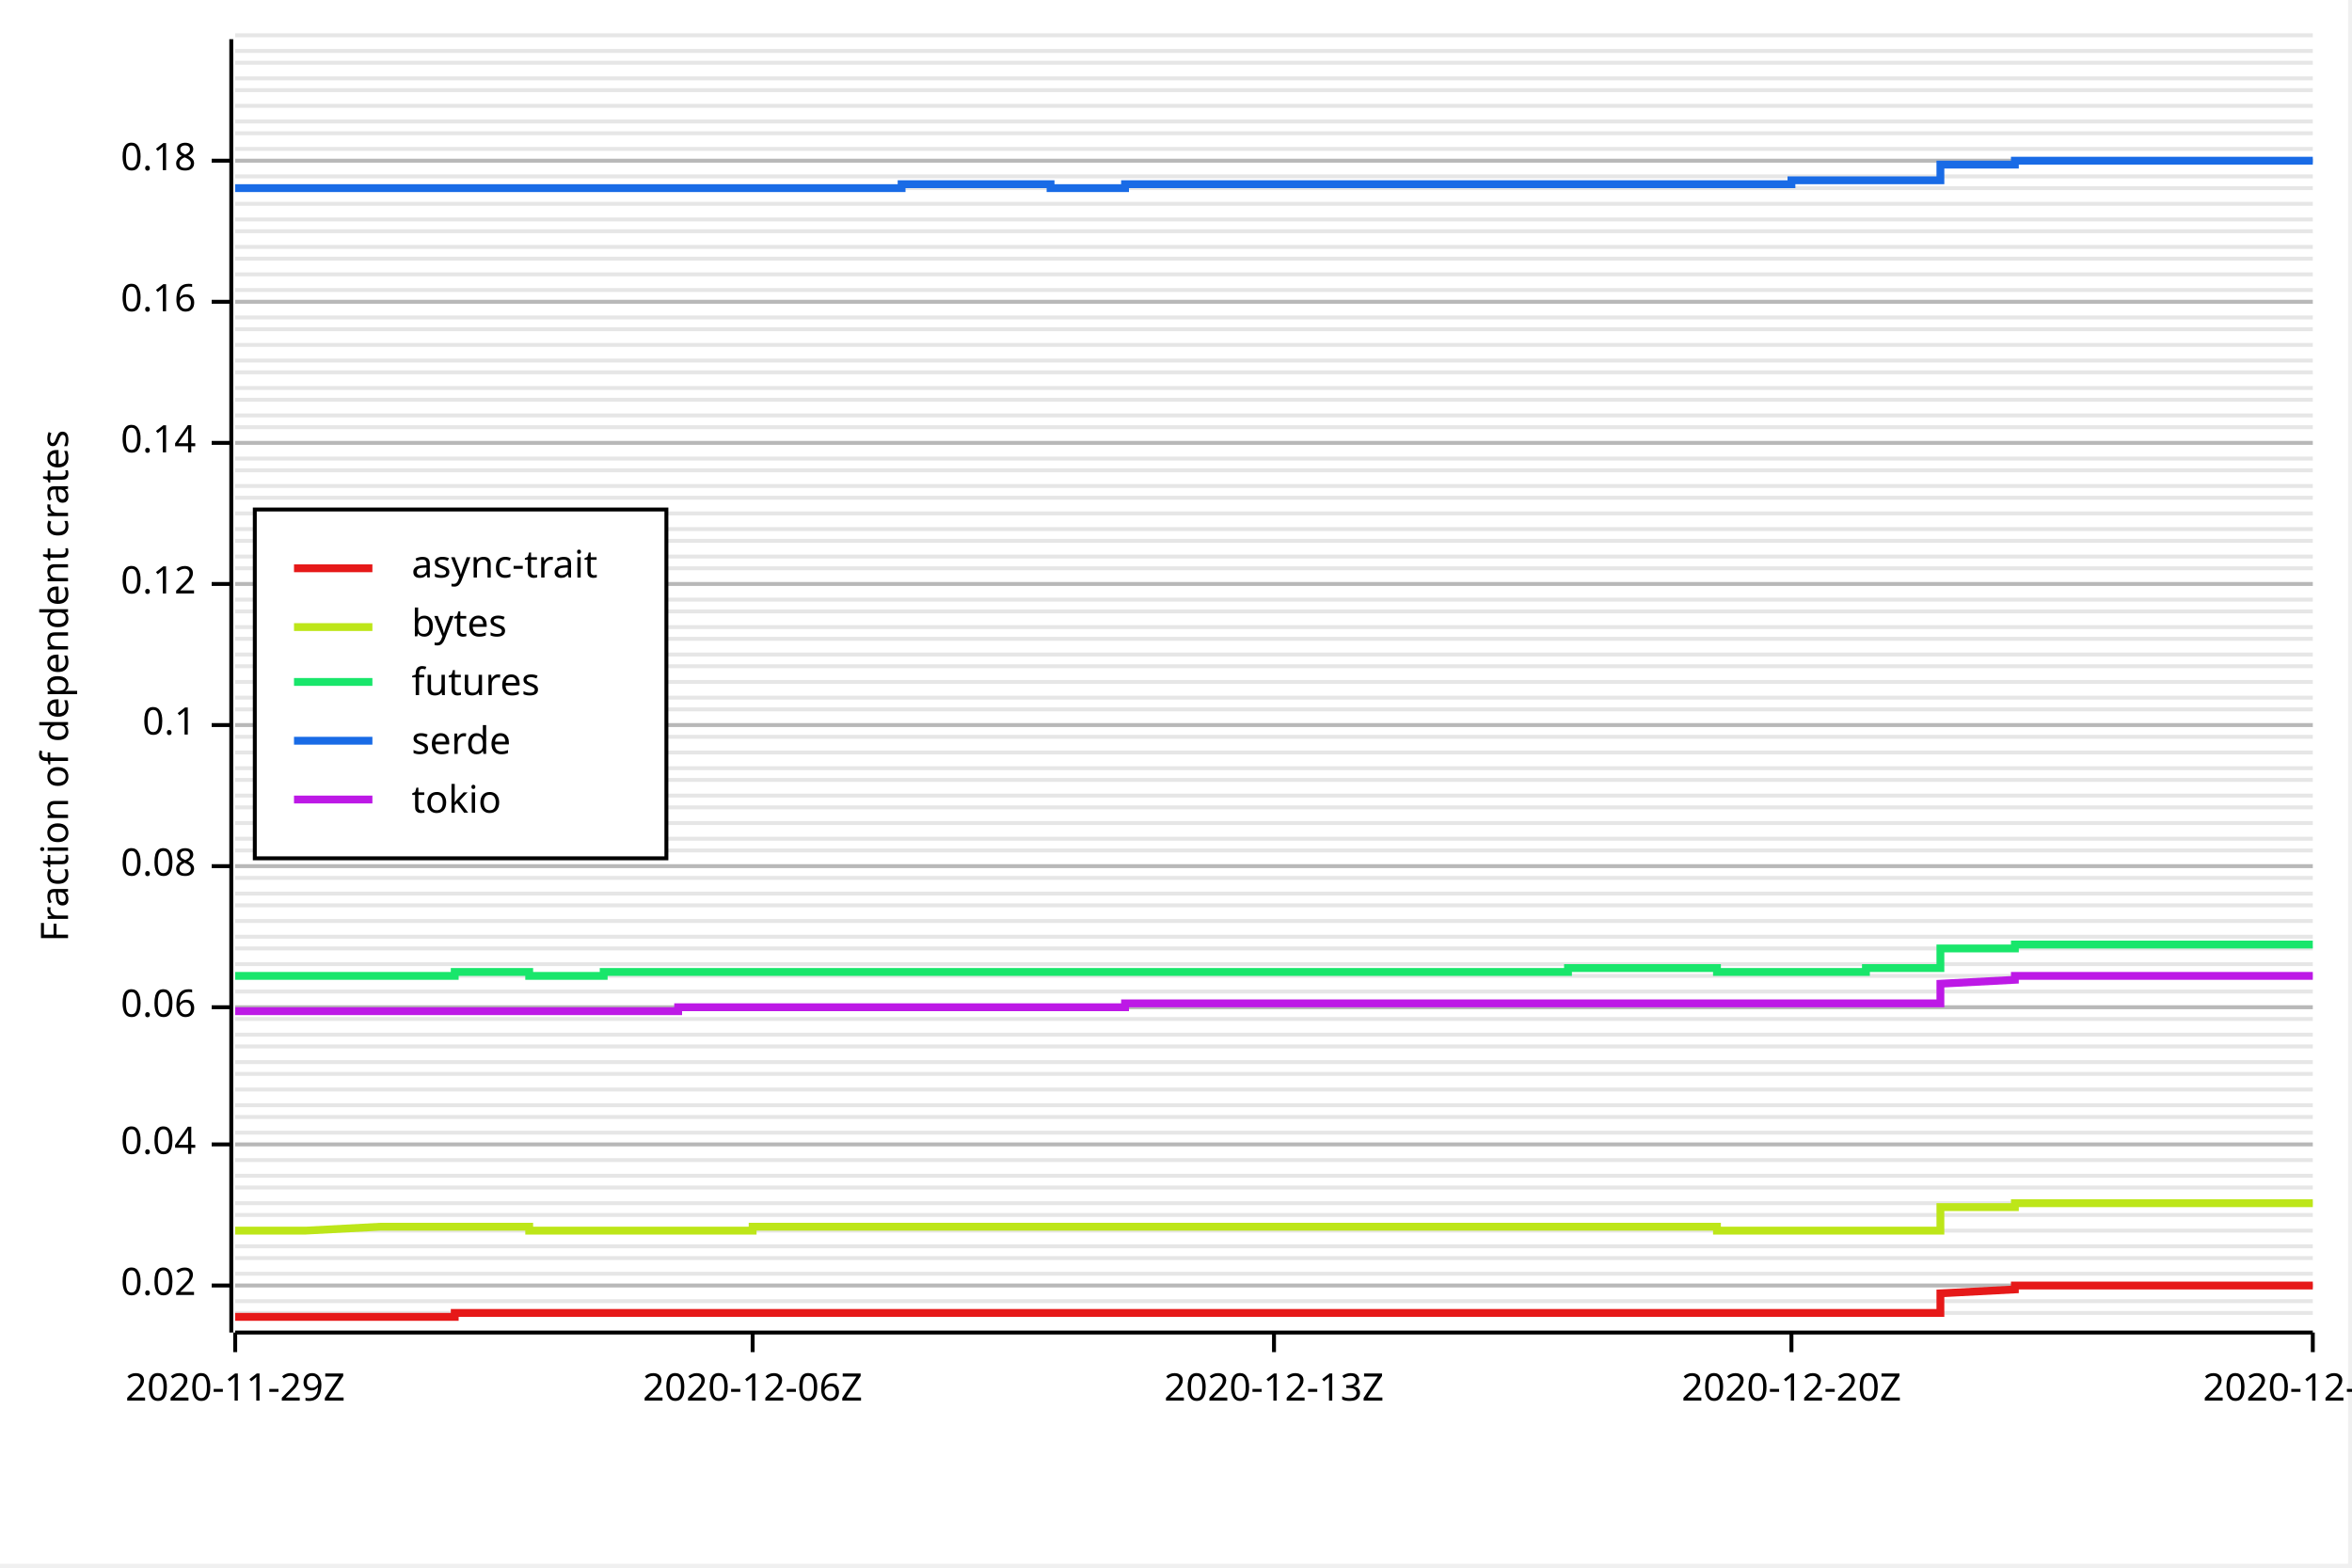
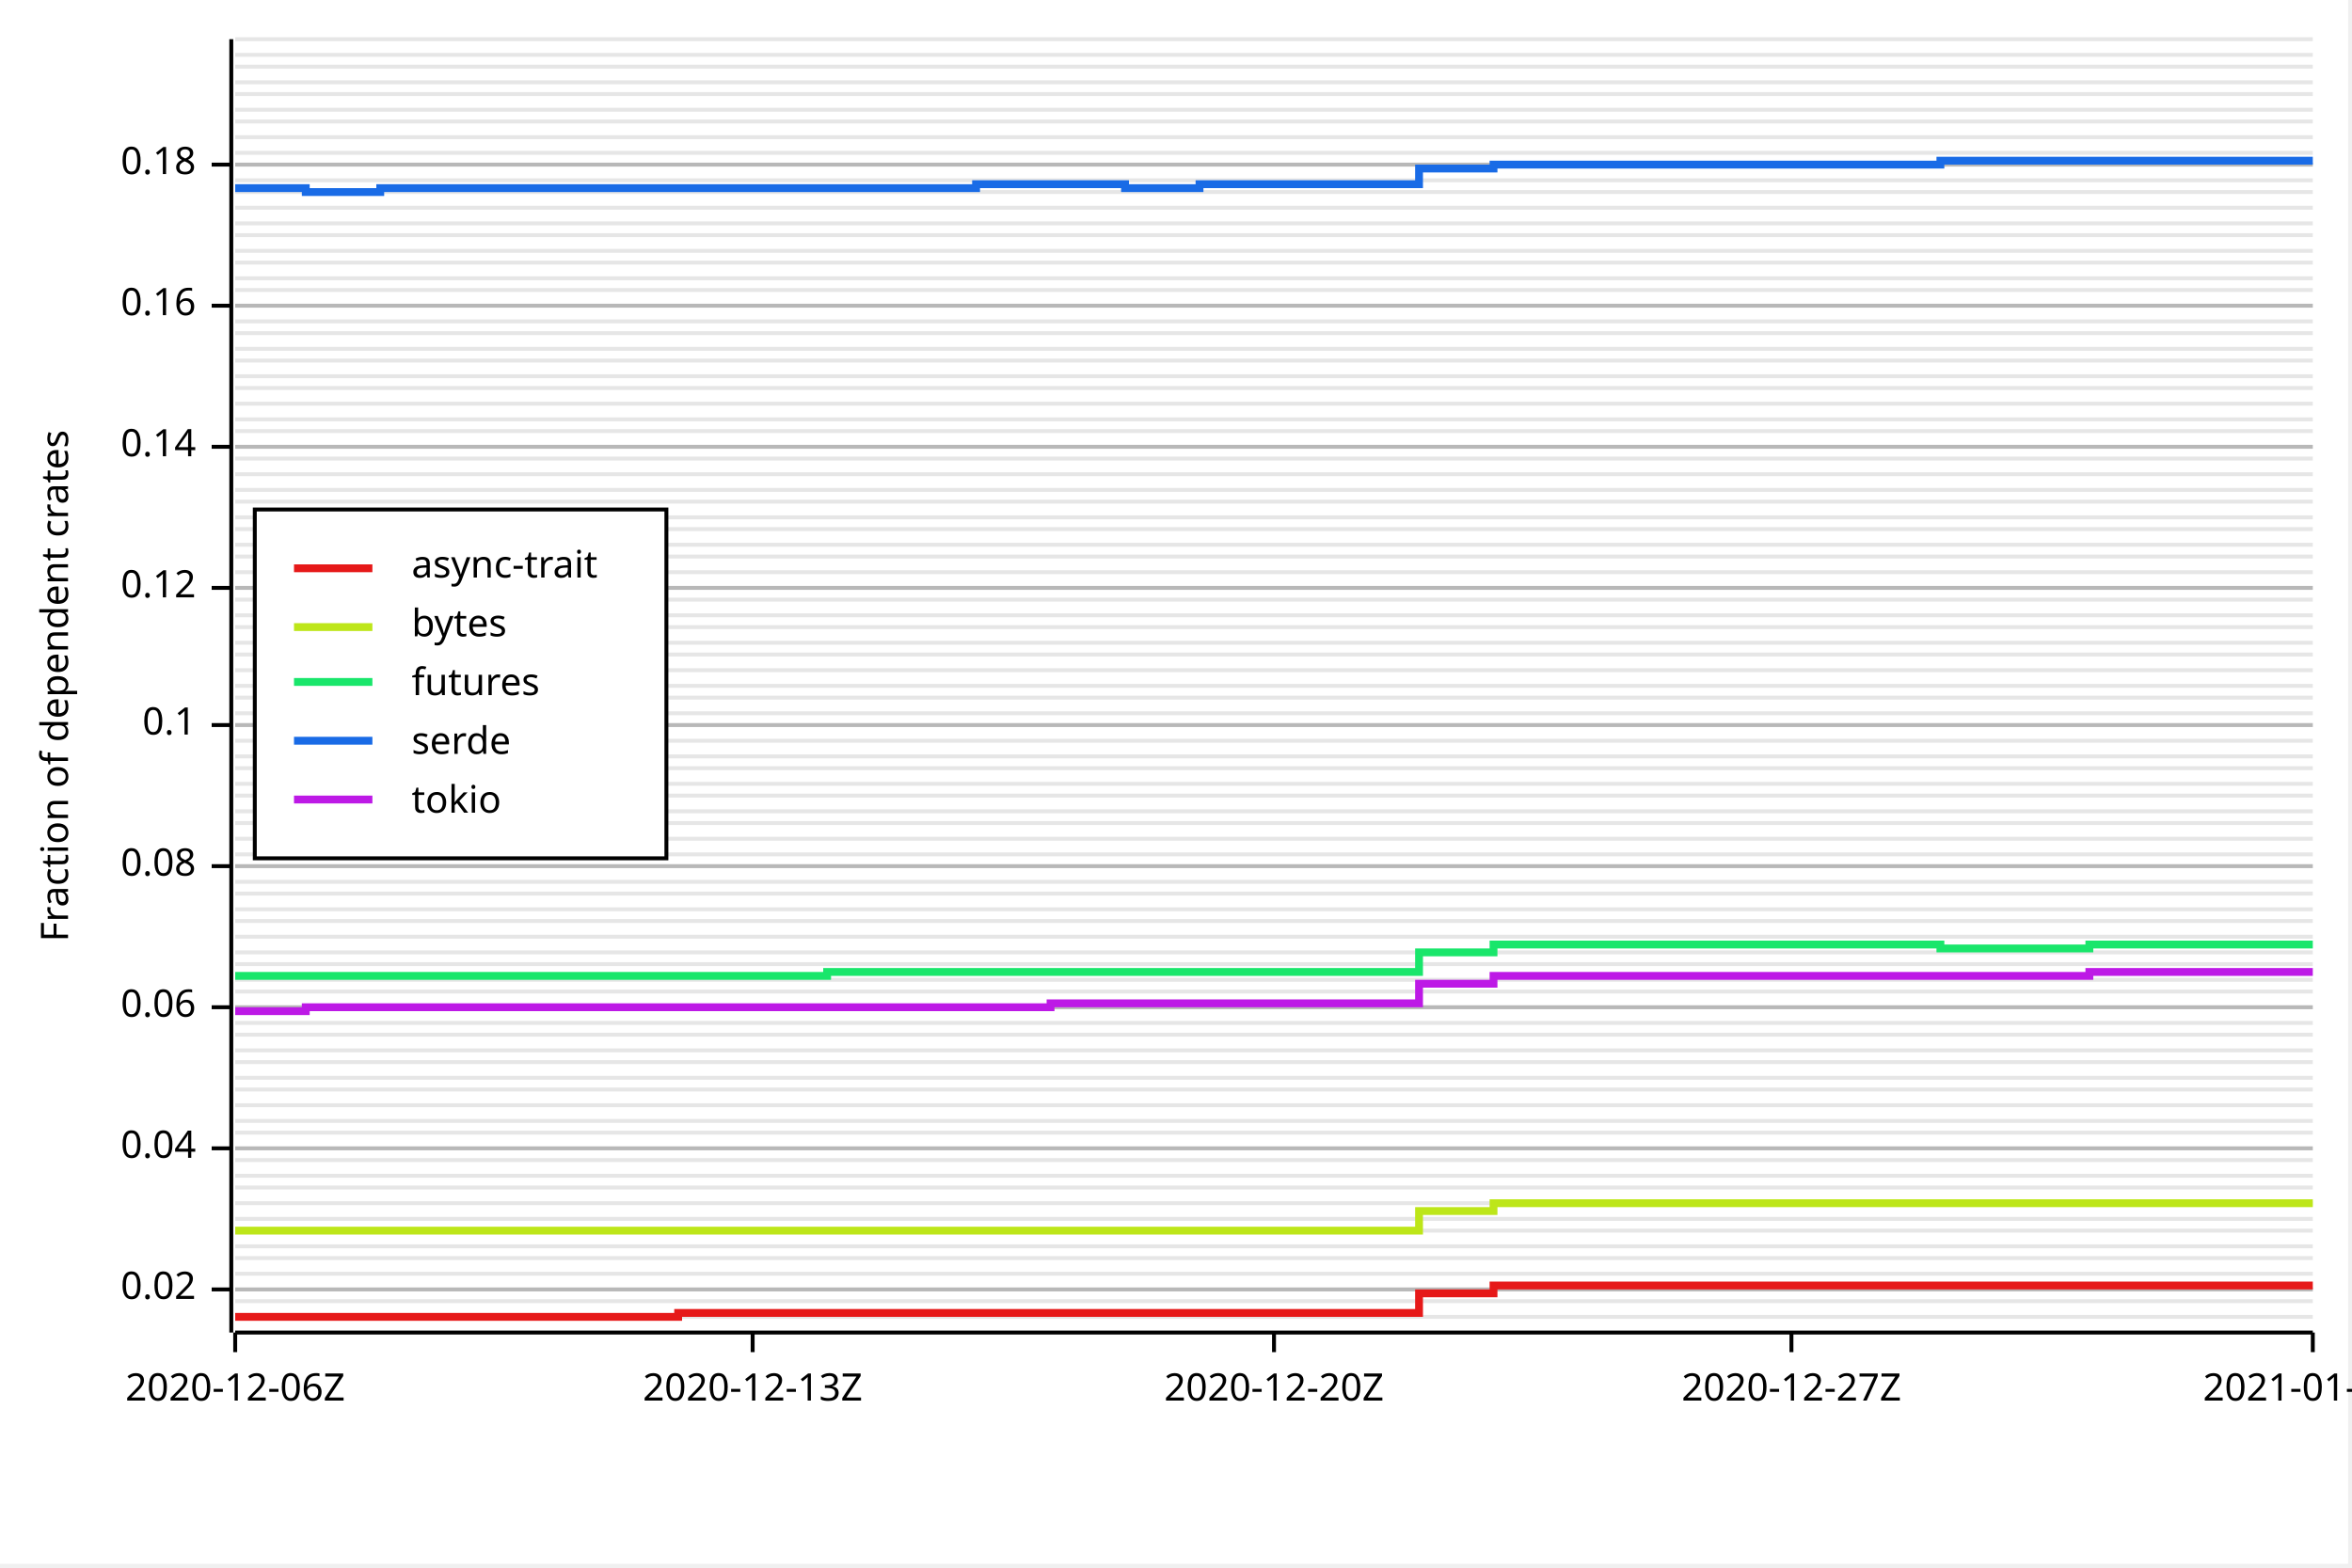
<svg xmlns="http://www.w3.org/2000/svg" width="600" height="400" viewBox="0 0 600 400">
  <rect x="0" y="0" width="599" height="399" opacity="1" fill="#FFFFFF" stroke="none" />
-   <line opacity="0.1" stroke="#000000" stroke-width="1" x1="60" y1="335" x2="590" y2="335" />
+   <line opacity="0.1" stroke="#000000" stroke-width="1" x1="60" y1="336" x2="590" y2="336" />
  <line opacity="0.1" stroke="#000000" stroke-width="1" x1="60" y1="332" x2="590" y2="332" />
-   <line opacity="0.1" stroke="#000000" stroke-width="1" x1="60" y1="328" x2="590" y2="328" />
+   <line opacity="0.1" stroke="#000000" stroke-width="1" x1="60" y1="329" x2="590" y2="329" />
  <line opacity="0.1" stroke="#000000" stroke-width="1" x1="60" y1="325" x2="590" y2="325" />
  <line opacity="0.1" stroke="#000000" stroke-width="1" x1="60" y1="321" x2="590" y2="321" />
  <line opacity="0.1" stroke="#000000" stroke-width="1" x1="60" y1="318" x2="590" y2="318" />
  <line opacity="0.1" stroke="#000000" stroke-width="1" x1="60" y1="314" x2="590" y2="314" />
-   <line opacity="0.1" stroke="#000000" stroke-width="1" x1="60" y1="310" x2="590" y2="310" />
+   <line opacity="0.1" stroke="#000000" stroke-width="1" x1="60" y1="311" x2="590" y2="311" />
  <line opacity="0.1" stroke="#000000" stroke-width="1" x1="60" y1="307" x2="590" y2="307" />
  <line opacity="0.1" stroke="#000000" stroke-width="1" x1="60" y1="303" x2="590" y2="303" />
  <line opacity="0.1" stroke="#000000" stroke-width="1" x1="60" y1="300" x2="590" y2="300" />
  <line opacity="0.1" stroke="#000000" stroke-width="1" x1="60" y1="296" x2="590" y2="296" />
-   <line opacity="0.1" stroke="#000000" stroke-width="1" x1="60" y1="292" x2="590" y2="292" />
+   <line opacity="0.1" stroke="#000000" stroke-width="1" x1="60" y1="293" x2="590" y2="293" />
  <line opacity="0.1" stroke="#000000" stroke-width="1" x1="60" y1="289" x2="590" y2="289" />
-   <line opacity="0.1" stroke="#000000" stroke-width="1" x1="60" y1="285" x2="590" y2="285" />
+   <line opacity="0.1" stroke="#000000" stroke-width="1" x1="60" y1="286" x2="590" y2="286" />
  <line opacity="0.1" stroke="#000000" stroke-width="1" x1="60" y1="282" x2="590" y2="282" />
  <line opacity="0.1" stroke="#000000" stroke-width="1" x1="60" y1="278" x2="590" y2="278" />
-   <line opacity="0.1" stroke="#000000" stroke-width="1" x1="60" y1="274" x2="590" y2="274" />
+   <line opacity="0.1" stroke="#000000" stroke-width="1" x1="60" y1="275" x2="590" y2="275" />
  <line opacity="0.1" stroke="#000000" stroke-width="1" x1="60" y1="271" x2="590" y2="271" />
-   <line opacity="0.1" stroke="#000000" stroke-width="1" x1="60" y1="267" x2="590" y2="267" />
+   <line opacity="0.1" stroke="#000000" stroke-width="1" x1="60" y1="268" x2="590" y2="268" />
  <line opacity="0.1" stroke="#000000" stroke-width="1" x1="60" y1="264" x2="590" y2="264" />
-   <line opacity="0.1" stroke="#000000" stroke-width="1" x1="60" y1="260" x2="590" y2="260" />
+   <line opacity="0.1" stroke="#000000" stroke-width="1" x1="60" y1="261" x2="590" y2="261" />
  <line opacity="0.1" stroke="#000000" stroke-width="1" x1="60" y1="257" x2="590" y2="257" />
  <line opacity="0.1" stroke="#000000" stroke-width="1" x1="60" y1="253" x2="590" y2="253" />
-   <line opacity="0.1" stroke="#000000" stroke-width="1" x1="60" y1="249" x2="590" y2="249" />
+   <line opacity="0.1" stroke="#000000" stroke-width="1" x1="60" y1="250" x2="590" y2="250" />
  <line opacity="0.1" stroke="#000000" stroke-width="1" x1="60" y1="246" x2="590" y2="246" />
-   <line opacity="0.1" stroke="#000000" stroke-width="1" x1="60" y1="242" x2="590" y2="242" />
+   <line opacity="0.1" stroke="#000000" stroke-width="1" x1="60" y1="243" x2="590" y2="243" />
  <line opacity="0.1" stroke="#000000" stroke-width="1" x1="60" y1="239" x2="590" y2="239" />
  <line opacity="0.1" stroke="#000000" stroke-width="1" x1="60" y1="235" x2="590" y2="235" />
-   <line opacity="0.1" stroke="#000000" stroke-width="1" x1="60" y1="231" x2="590" y2="231" />
+   <line opacity="0.1" stroke="#000000" stroke-width="1" x1="60" y1="232" x2="590" y2="232" />
  <line opacity="0.1" stroke="#000000" stroke-width="1" x1="60" y1="228" x2="590" y2="228" />
-   <line opacity="0.1" stroke="#000000" stroke-width="1" x1="60" y1="224" x2="590" y2="224" />
+   <line opacity="0.1" stroke="#000000" stroke-width="1" x1="60" y1="225" x2="590" y2="225" />
  <line opacity="0.1" stroke="#000000" stroke-width="1" x1="60" y1="221" x2="590" y2="221" />
-   <line opacity="0.1" stroke="#000000" stroke-width="1" x1="60" y1="217" x2="590" y2="217" />
+   <line opacity="0.1" stroke="#000000" stroke-width="1" x1="60" y1="218" x2="590" y2="218" />
  <line opacity="0.1" stroke="#000000" stroke-width="1" x1="60" y1="214" x2="590" y2="214" />
  <line opacity="0.1" stroke="#000000" stroke-width="1" x1="60" y1="210" x2="590" y2="210" />
-   <line opacity="0.1" stroke="#000000" stroke-width="1" x1="60" y1="206" x2="590" y2="206" />
+   <line opacity="0.1" stroke="#000000" stroke-width="1" x1="60" y1="207" x2="590" y2="207" />
  <line opacity="0.1" stroke="#000000" stroke-width="1" x1="60" y1="203" x2="590" y2="203" />
-   <line opacity="0.1" stroke="#000000" stroke-width="1" x1="60" y1="199" x2="590" y2="199" />
+   <line opacity="0.1" stroke="#000000" stroke-width="1" x1="60" y1="200" x2="590" y2="200" />
  <line opacity="0.1" stroke="#000000" stroke-width="1" x1="60" y1="196" x2="590" y2="196" />
-   <line opacity="0.1" stroke="#000000" stroke-width="1" x1="60" y1="192" x2="590" y2="192" />
-   <line opacity="0.1" stroke="#000000" stroke-width="1" x1="60" y1="188" x2="590" y2="188" />
+   <line opacity="0.1" stroke="#000000" stroke-width="1" x1="60" y1="193" x2="590" y2="193" />
+   <line opacity="0.1" stroke="#000000" stroke-width="1" x1="60" y1="189" x2="590" y2="189" />
  <line opacity="0.1" stroke="#000000" stroke-width="1" x1="60" y1="185" x2="590" y2="185" />
-   <line opacity="0.1" stroke="#000000" stroke-width="1" x1="60" y1="181" x2="590" y2="181" />
+   <line opacity="0.1" stroke="#000000" stroke-width="1" x1="60" y1="182" x2="590" y2="182" />
  <line opacity="0.1" stroke="#000000" stroke-width="1" x1="60" y1="178" x2="590" y2="178" />
-   <line opacity="0.1" stroke="#000000" stroke-width="1" x1="60" y1="174" x2="590" y2="174" />
-   <line opacity="0.1" stroke="#000000" stroke-width="1" x1="60" y1="170" x2="590" y2="170" />
+   <line opacity="0.1" stroke="#000000" stroke-width="1" x1="60" y1="175" x2="590" y2="175" />
+   <line opacity="0.1" stroke="#000000" stroke-width="1" x1="60" y1="171" x2="590" y2="171" />
  <line opacity="0.1" stroke="#000000" stroke-width="1" x1="60" y1="167" x2="590" y2="167" />
-   <line opacity="0.1" stroke="#000000" stroke-width="1" x1="60" y1="163" x2="590" y2="163" />
+   <line opacity="0.1" stroke="#000000" stroke-width="1" x1="60" y1="164" x2="590" y2="164" />
  <line opacity="0.1" stroke="#000000" stroke-width="1" x1="60" y1="160" x2="590" y2="160" />
-   <line opacity="0.1" stroke="#000000" stroke-width="1" x1="60" y1="156" x2="590" y2="156" />
+   <line opacity="0.1" stroke="#000000" stroke-width="1" x1="60" y1="157" x2="590" y2="157" />
  <line opacity="0.1" stroke="#000000" stroke-width="1" x1="60" y1="153" x2="590" y2="153" />
-   <line opacity="0.1" stroke="#000000" stroke-width="1" x1="60" y1="149" x2="590" y2="149" />
-   <line opacity="0.1" stroke="#000000" stroke-width="1" x1="60" y1="145" x2="590" y2="145" />
+   <line opacity="0.1" stroke="#000000" stroke-width="1" x1="60" y1="150" x2="590" y2="150" />
+   <line opacity="0.1" stroke="#000000" stroke-width="1" x1="60" y1="146" x2="590" y2="146" />
  <line opacity="0.1" stroke="#000000" stroke-width="1" x1="60" y1="142" x2="590" y2="142" />
-   <line opacity="0.1" stroke="#000000" stroke-width="1" x1="60" y1="138" x2="590" y2="138" />
+   <line opacity="0.1" stroke="#000000" stroke-width="1" x1="60" y1="139" x2="590" y2="139" />
  <line opacity="0.1" stroke="#000000" stroke-width="1" x1="60" y1="135" x2="590" y2="135" />
-   <line opacity="0.1" stroke="#000000" stroke-width="1" x1="60" y1="131" x2="590" y2="131" />
-   <line opacity="0.1" stroke="#000000" stroke-width="1" x1="60" y1="127" x2="590" y2="127" />
-   <line opacity="0.1" stroke="#000000" stroke-width="1" x1="60" y1="124" x2="590" y2="124" />
-   <line opacity="0.1" stroke="#000000" stroke-width="1" x1="60" y1="120" x2="590" y2="120" />
+   <line opacity="0.1" stroke="#000000" stroke-width="1" x1="60" y1="132" x2="590" y2="132" />
+   <line opacity="0.1" stroke="#000000" stroke-width="1" x1="60" y1="128" x2="590" y2="128" />
+   <line opacity="0.1" stroke="#000000" stroke-width="1" x1="60" y1="125" x2="590" y2="125" />
+   <line opacity="0.1" stroke="#000000" stroke-width="1" x1="60" y1="121" x2="590" y2="121" />
  <line opacity="0.1" stroke="#000000" stroke-width="1" x1="60" y1="117" x2="590" y2="117" />
-   <line opacity="0.1" stroke="#000000" stroke-width="1" x1="60" y1="113" x2="590" y2="113" />
-   <line opacity="0.1" stroke="#000000" stroke-width="1" x1="60" y1="109" x2="590" y2="109" />
-   <line opacity="0.1" stroke="#000000" stroke-width="1" x1="60" y1="106" x2="590" y2="106" />
-   <line opacity="0.1" stroke="#000000" stroke-width="1" x1="60" y1="102" x2="590" y2="102" />
+   <line opacity="0.1" stroke="#000000" stroke-width="1" x1="60" y1="114" x2="590" y2="114" />
+   <line opacity="0.1" stroke="#000000" stroke-width="1" x1="60" y1="110" x2="590" y2="110" />
+   <line opacity="0.1" stroke="#000000" stroke-width="1" x1="60" y1="107" x2="590" y2="107" />
+   <line opacity="0.1" stroke="#000000" stroke-width="1" x1="60" y1="103" x2="590" y2="103" />
  <line opacity="0.1" stroke="#000000" stroke-width="1" x1="60" y1="99" x2="590" y2="99" />
-   <line opacity="0.1" stroke="#000000" stroke-width="1" x1="60" y1="95" x2="590" y2="95" />
+   <line opacity="0.1" stroke="#000000" stroke-width="1" x1="60" y1="96" x2="590" y2="96" />
  <line opacity="0.1" stroke="#000000" stroke-width="1" x1="60" y1="92" x2="590" y2="92" />
-   <line opacity="0.1" stroke="#000000" stroke-width="1" x1="60" y1="88" x2="590" y2="88" />
-   <line opacity="0.1" stroke="#000000" stroke-width="1" x1="60" y1="84" x2="590" y2="84" />
-   <line opacity="0.1" stroke="#000000" stroke-width="1" x1="60" y1="81" x2="590" y2="81" />
-   <line opacity="0.1" stroke="#000000" stroke-width="1" x1="60" y1="77" x2="590" y2="77" />
+   <line opacity="0.1" stroke="#000000" stroke-width="1" x1="60" y1="89" x2="590" y2="89" />
+   <line opacity="0.1" stroke="#000000" stroke-width="1" x1="60" y1="85" x2="590" y2="85" />
+   <line opacity="0.1" stroke="#000000" stroke-width="1" x1="60" y1="82" x2="590" y2="82" />
+   <line opacity="0.1" stroke="#000000" stroke-width="1" x1="60" y1="78" x2="590" y2="78" />
  <line opacity="0.1" stroke="#000000" stroke-width="1" x1="60" y1="74" x2="590" y2="74" />
-   <line opacity="0.1" stroke="#000000" stroke-width="1" x1="60" y1="70" x2="590" y2="70" />
-   <line opacity="0.1" stroke="#000000" stroke-width="1" x1="60" y1="66" x2="590" y2="66" />
-   <line opacity="0.1" stroke="#000000" stroke-width="1" x1="60" y1="63" x2="590" y2="63" />
-   <line opacity="0.1" stroke="#000000" stroke-width="1" x1="60" y1="59" x2="590" y2="59" />
-   <line opacity="0.1" stroke="#000000" stroke-width="1" x1="60" y1="56" x2="590" y2="56" />
-   <line opacity="0.1" stroke="#000000" stroke-width="1" x1="60" y1="52" x2="590" y2="52" />
-   <line opacity="0.1" stroke="#000000" stroke-width="1" x1="60" y1="48" x2="590" y2="48" />
-   <line opacity="0.1" stroke="#000000" stroke-width="1" x1="60" y1="45" x2="590" y2="45" />
-   <line opacity="0.1" stroke="#000000" stroke-width="1" x1="60" y1="41" x2="590" y2="41" />
-   <line opacity="0.1" stroke="#000000" stroke-width="1" x1="60" y1="38" x2="590" y2="38" />
-   <line opacity="0.1" stroke="#000000" stroke-width="1" x1="60" y1="34" x2="590" y2="34" />
+   <line opacity="0.1" stroke="#000000" stroke-width="1" x1="60" y1="71" x2="590" y2="71" />
+   <line opacity="0.1" stroke="#000000" stroke-width="1" x1="60" y1="67" x2="590" y2="67" />
+   <line opacity="0.1" stroke="#000000" stroke-width="1" x1="60" y1="64" x2="590" y2="64" />
+   <line opacity="0.1" stroke="#000000" stroke-width="1" x1="60" y1="60" x2="590" y2="60" />
+   <line opacity="0.1" stroke="#000000" stroke-width="1" x1="60" y1="57" x2="590" y2="57" />
+   <line opacity="0.1" stroke="#000000" stroke-width="1" x1="60" y1="53" x2="590" y2="53" />
+   <line opacity="0.1" stroke="#000000" stroke-width="1" x1="60" y1="49" x2="590" y2="49" />
+   <line opacity="0.1" stroke="#000000" stroke-width="1" x1="60" y1="46" x2="590" y2="46" />
+   <line opacity="0.1" stroke="#000000" stroke-width="1" x1="60" y1="42" x2="590" y2="42" />
+   <line opacity="0.1" stroke="#000000" stroke-width="1" x1="60" y1="39" x2="590" y2="39" />
+   <line opacity="0.1" stroke="#000000" stroke-width="1" x1="60" y1="35" x2="590" y2="35" />
  <line opacity="0.1" stroke="#000000" stroke-width="1" x1="60" y1="31" x2="590" y2="31" />
-   <line opacity="0.1" stroke="#000000" stroke-width="1" x1="60" y1="27" x2="590" y2="27" />
-   <line opacity="0.1" stroke="#000000" stroke-width="1" x1="60" y1="23" x2="590" y2="23" />
-   <line opacity="0.1" stroke="#000000" stroke-width="1" x1="60" y1="20" x2="590" y2="20" />
-   <line opacity="0.1" stroke="#000000" stroke-width="1" x1="60" y1="16" x2="590" y2="16" />
-   <line opacity="0.1" stroke="#000000" stroke-width="1" x1="60" y1="13" x2="590" y2="13" />
-   <line opacity="0.1" stroke="#000000" stroke-width="1" x1="60" y1="9" x2="590" y2="9" />
+   <line opacity="0.1" stroke="#000000" stroke-width="1" x1="60" y1="28" x2="590" y2="28" />
+   <line opacity="0.1" stroke="#000000" stroke-width="1" x1="60" y1="24" x2="590" y2="24" />
+   <line opacity="0.1" stroke="#000000" stroke-width="1" x1="60" y1="21" x2="590" y2="21" />
+   <line opacity="0.1" stroke="#000000" stroke-width="1" x1="60" y1="17" x2="590" y2="17" />
+   <line opacity="0.1" stroke="#000000" stroke-width="1" x1="60" y1="14" x2="590" y2="14" />
+   <line opacity="0.1" stroke="#000000" stroke-width="1" x1="60" y1="10" x2="590" y2="10" />
  <text x="10" y="175" dy="0.76em" text-anchor="middle" font-family="sans-serif" font-size="9.677" opacity="1" fill="#000000" transform="rotate(270, 10, 175)">
Fraction of dependent crates
</text>
-   <line opacity="0.2" stroke="#000000" stroke-width="1" x1="60" y1="328" x2="590" y2="328" />
-   <line opacity="0.2" stroke="#000000" stroke-width="1" x1="60" y1="292" x2="590" y2="292" />
+   <line opacity="0.2" stroke="#000000" stroke-width="1" x1="60" y1="329" x2="590" y2="329" />
+   <line opacity="0.2" stroke="#000000" stroke-width="1" x1="60" y1="293" x2="590" y2="293" />
  <line opacity="0.2" stroke="#000000" stroke-width="1" x1="60" y1="257" x2="590" y2="257" />
  <line opacity="0.2" stroke="#000000" stroke-width="1" x1="60" y1="221" x2="590" y2="221" />
  <line opacity="0.2" stroke="#000000" stroke-width="1" x1="60" y1="185" x2="590" y2="185" />
-   <line opacity="0.2" stroke="#000000" stroke-width="1" x1="60" y1="149" x2="590" y2="149" />
-   <line opacity="0.2" stroke="#000000" stroke-width="1" x1="60" y1="113" x2="590" y2="113" />
-   <line opacity="0.2" stroke="#000000" stroke-width="1" x1="60" y1="77" x2="590" y2="77" />
-   <line opacity="0.2" stroke="#000000" stroke-width="1" x1="60" y1="41" x2="590" y2="41" />
+   <line opacity="0.2" stroke="#000000" stroke-width="1" x1="60" y1="150" x2="590" y2="150" />
+   <line opacity="0.2" stroke="#000000" stroke-width="1" x1="60" y1="114" x2="590" y2="114" />
+   <line opacity="0.2" stroke="#000000" stroke-width="1" x1="60" y1="78" x2="590" y2="78" />
+   <line opacity="0.2" stroke="#000000" stroke-width="1" x1="60" y1="42" x2="590" y2="42" />
  <polyline fill="none" opacity="1" stroke="#000000" stroke-width="1" points="59,10 59,340 " />
-   <text x="50" y="328" dy="0.5ex" text-anchor="end" font-family="sans-serif" font-size="9.677" opacity="1" fill="#000000">
+   <text x="50" y="329" dy="0.5ex" text-anchor="end" font-family="sans-serif" font-size="9.677" opacity="1" fill="#000000">
0.02
</text>
-   <polyline fill="none" opacity="1" stroke="#000000" stroke-width="1" points="54,328 59,328 " />
-   <text x="50" y="292" dy="0.5ex" text-anchor="end" font-family="sans-serif" font-size="9.677" opacity="1" fill="#000000">
+   <polyline fill="none" opacity="1" stroke="#000000" stroke-width="1" points="54,329 59,329 " />
+   <text x="50" y="293" dy="0.5ex" text-anchor="end" font-family="sans-serif" font-size="9.677" opacity="1" fill="#000000">
0.04
</text>
-   <polyline fill="none" opacity="1" stroke="#000000" stroke-width="1" points="54,292 59,292 " />
+   <polyline fill="none" opacity="1" stroke="#000000" stroke-width="1" points="54,293 59,293 " />
  <text x="50" y="257" dy="0.5ex" text-anchor="end" font-family="sans-serif" font-size="9.677" opacity="1" fill="#000000">
0.06
</text>
  <polyline fill="none" opacity="1" stroke="#000000" stroke-width="1" points="54,257 59,257 " />
  <text x="50" y="221" dy="0.5ex" text-anchor="end" font-family="sans-serif" font-size="9.677" opacity="1" fill="#000000">
0.08
</text>
  <polyline fill="none" opacity="1" stroke="#000000" stroke-width="1" points="54,221 59,221 " />
  <text x="50" y="185" dy="0.5ex" text-anchor="end" font-family="sans-serif" font-size="9.677" opacity="1" fill="#000000">
0.1
</text>
  <polyline fill="none" opacity="1" stroke="#000000" stroke-width="1" points="54,185 59,185 " />
-   <text x="50" y="149" dy="0.5ex" text-anchor="end" font-family="sans-serif" font-size="9.677" opacity="1" fill="#000000">
+   <text x="50" y="150" dy="0.5ex" text-anchor="end" font-family="sans-serif" font-size="9.677" opacity="1" fill="#000000">
0.12
</text>
-   <polyline fill="none" opacity="1" stroke="#000000" stroke-width="1" points="54,149 59,149 " />
-   <text x="50" y="113" dy="0.5ex" text-anchor="end" font-family="sans-serif" font-size="9.677" opacity="1" fill="#000000">
+   <polyline fill="none" opacity="1" stroke="#000000" stroke-width="1" points="54,150 59,150 " />
+   <text x="50" y="114" dy="0.5ex" text-anchor="end" font-family="sans-serif" font-size="9.677" opacity="1" fill="#000000">
0.14
</text>
-   <polyline fill="none" opacity="1" stroke="#000000" stroke-width="1" points="54,113 59,113 " />
-   <text x="50" y="77" dy="0.5ex" text-anchor="end" font-family="sans-serif" font-size="9.677" opacity="1" fill="#000000">
+   <polyline fill="none" opacity="1" stroke="#000000" stroke-width="1" points="54,114 59,114 " />
+   <text x="50" y="78" dy="0.5ex" text-anchor="end" font-family="sans-serif" font-size="9.677" opacity="1" fill="#000000">
0.16
</text>
-   <polyline fill="none" opacity="1" stroke="#000000" stroke-width="1" points="54,77 59,77 " />
-   <text x="50" y="41" dy="0.5ex" text-anchor="end" font-family="sans-serif" font-size="9.677" opacity="1" fill="#000000">
+   <polyline fill="none" opacity="1" stroke="#000000" stroke-width="1" points="54,78 59,78 " />
+   <text x="50" y="42" dy="0.5ex" text-anchor="end" font-family="sans-serif" font-size="9.677" opacity="1" fill="#000000">
0.18
</text>
-   <polyline fill="none" opacity="1" stroke="#000000" stroke-width="1" points="54,41 59,41 " />
+   <polyline fill="none" opacity="1" stroke="#000000" stroke-width="1" points="54,42 59,42 " />
  <polyline fill="none" opacity="1" stroke="#000000" stroke-width="1" points="60,340 590,340 " />
  <text x="60" y="350" dy="0.76em" text-anchor="middle" font-family="sans-serif" font-size="9.677" opacity="1" fill="#000000">
- 2020-11-29Z
+ 2020-12-06Z
</text>
  <polyline fill="none" opacity="1" stroke="#000000" stroke-width="1" points="60,340 60,345 " />
  <text x="192" y="350" dy="0.76em" text-anchor="middle" font-family="sans-serif" font-size="9.677" opacity="1" fill="#000000">
- 2020-12-06Z
+ 2020-12-13Z
</text>
  <polyline fill="none" opacity="1" stroke="#000000" stroke-width="1" points="192,340 192,345 " />
  <text x="325" y="350" dy="0.76em" text-anchor="middle" font-family="sans-serif" font-size="9.677" opacity="1" fill="#000000">
- 2020-12-13Z
+ 2020-12-20Z
</text>
  <polyline fill="none" opacity="1" stroke="#000000" stroke-width="1" points="325,340 325,345 " />
  <text x="457" y="350" dy="0.76em" text-anchor="middle" font-family="sans-serif" font-size="9.677" opacity="1" fill="#000000">
- 2020-12-20Z
+ 2020-12-27Z
</text>
  <polyline fill="none" opacity="1" stroke="#000000" stroke-width="1" points="457,340 457,345 " />
  <text x="590" y="350" dy="0.76em" text-anchor="middle" font-family="sans-serif" font-size="9.677" opacity="1" fill="#000000">
- 2020-12-27Z
+ 2021-01-03Z
</text>
  <polyline fill="none" opacity="1" stroke="#000000" stroke-width="1" points="590,340 590,345 " />
-   <polyline fill="none" opacity="1" stroke="#E61919" stroke-width="2" points="60,336 60,336 78,336 78,336 97,336 97,336 116,336 116,335 135,335 135,335 154,335 154,335 173,335 173,335 192,335 192,335 211,335 211,335 230,335 230,335 249,335 249,335 268,335 268,335 287,335 287,335 306,335 306,335 325,335 325,335 343,335 343,335 362,335 362,335 381,335 381,335 400,335 400,335 419,335 419,335 438,335 438,335 457,335 457,335 476,335 476,335 495,335 495,330 514,329 514,328 533,328 533,328 552,328 552,328 571,328 571,328 590,328 " />
-   <polyline fill="none" opacity="1" stroke="#BDE619" stroke-width="2" points="60,314 60,314 78,314 78,314 97,313 116,313 116,313 135,313 135,314 154,314 154,314 173,314 173,314 192,314 192,313 211,313 211,313 230,313 230,313 249,313 249,313 268,313 268,313 287,313 287,313 306,313 306,313 325,313 325,313 343,313 343,313 362,313 362,313 381,313 381,313 400,313 400,313 419,313 419,313 438,313 438,314 457,314 457,314 476,314 476,314 495,314 495,308 514,308 514,307 533,307 533,307 552,307 552,307 571,307 571,307 590,307 " />
-   <polyline fill="none" opacity="1" stroke="#19E66B" stroke-width="2" points="60,249 60,249 78,249 78,249 97,249 116,249 116,248 135,248 135,249 154,249 154,248 173,248 173,248 192,248 192,248 211,248 211,248 230,248 230,248 249,248 249,248 268,248 268,248 287,248 287,248 306,248 306,248 325,248 325,248 343,248 343,248 362,248 362,248 381,248 381,248 400,248 400,247 419,247 419,247 438,247 438,248 457,248 457,248 476,248 476,247 495,247 495,242 514,242 514,241 533,241 533,241 552,241 552,241 571,241 571,241 590,241 " />
-   <polyline fill="none" opacity="1" stroke="#196BE6" stroke-width="2" points="60,48 60,48 78,48 78,48 97,48 116,48 116,48 135,48 135,48 154,48 154,48 173,48 173,48 192,48 192,48 211,48 211,48 230,48 230,47 249,47 249,47 268,47 268,48 287,48 287,47 306,47 306,47 325,47 325,47 343,47 343,47 362,47 362,47 381,47 381,47 400,47 400,47 419,47 419,47 438,47 438,47 457,47 457,46 476,46 476,46 495,46 495,42 514,42 514,41 533,41 533,41 552,41 552,41 571,41 571,41 590,41 " />
-   <polyline fill="none" opacity="1" stroke="#BD19E6" stroke-width="2" points="60,258 60,258 78,258 78,258 97,258 116,258 116,258 135,258 135,258 154,258 154,258 173,258 173,257 192,257 192,257 211,257 211,257 230,257 230,257 249,257 249,257 268,257 268,257 287,257 287,256 306,256 306,256 325,256 325,256 343,256 343,256 362,256 362,256 381,256 381,256 400,256 400,256 419,256 419,256 438,256 438,256 457,256 457,256 476,256 476,256 495,256 495,251 514,250 514,249 533,249 533,249 552,249 552,249 571,249 571,249 590,249 " />
+   <polyline fill="none" opacity="1" stroke="#E61919" stroke-width="2" points="60,336 60,336 78,336 78,336 97,336 97,336 116,336 116,336 135,336 135,336 154,336 154,336 173,336 173,335 192,335 192,335 211,335 211,335 230,335 230,335 249,335 249,335 268,335 268,335 287,335 287,335 306,335 306,335 325,335 325,335 343,335 343,335 362,335 362,330 381,330 381,328 400,328 400,328 419,328 419,328 438,328 438,328 457,328 457,328 476,328 476,328 495,328 495,328 514,328 514,328 533,328 533,328 552,328 552,328 571,328 571,328 590,328 " />
+   <polyline fill="none" opacity="1" stroke="#BDE619" stroke-width="2" points="60,314 60,314 78,314 78,314 97,314 97,314 116,314 116,314 135,314 135,314 154,314 154,314 173,314 173,314 192,314 192,314 211,314 211,314 230,314 230,314 249,314 249,314 268,314 268,314 287,314 287,314 306,314 306,314 325,314 325,314 343,314 343,314 362,314 362,309 381,309 381,307 400,307 400,307 419,307 419,307 438,307 438,307 457,307 457,307 476,307 476,307 495,307 495,307 514,307 514,307 533,307 533,307 552,307 552,307 571,307 571,307 590,307 " />
+   <polyline fill="none" opacity="1" stroke="#19E66B" stroke-width="2" points="60,249 60,249 78,249 78,249 97,249 97,249 116,249 116,249 135,249 135,249 154,249 154,249 173,249 173,249 192,249 192,249 211,249 211,248 230,248 230,248 249,248 249,248 268,248 268,248 287,248 287,248 306,248 306,248 325,248 325,248 343,248 343,248 362,248 362,243 381,243 381,241 400,241 400,241 419,241 419,241 438,241 438,241 457,241 457,241 476,241 476,241 495,241 495,242 514,242 514,242 533,242 533,241 552,241 552,241 571,241 571,241 590,241 " />
+   <polyline fill="none" opacity="1" stroke="#196BE6" stroke-width="2" points="60,48 60,48 78,48 78,49 97,49 97,48 116,48 116,48 135,48 135,48 154,48 154,48 173,48 173,48 192,48 192,48 211,48 211,48 230,48 230,48 249,48 249,47 268,47 268,47 287,47 287,48 306,48 306,47 325,47 325,47 343,47 343,47 362,47 362,43 381,43 381,42 400,42 400,42 419,42 419,42 438,42 438,42 457,42 457,42 476,42 476,42 495,42 495,41 514,41 514,41 533,41 533,41 552,41 552,41 571,41 571,41 590,41 " />
+   <polyline fill="none" opacity="1" stroke="#BD19E6" stroke-width="2" points="60,258 60,258 78,258 78,257 97,257 97,257 116,257 116,257 135,257 135,257 154,257 154,257 173,257 173,257 192,257 192,257 211,257 211,257 230,257 230,257 249,257 249,257 268,257 268,256 287,256 287,256 306,256 306,256 325,256 325,256 343,256 343,256 362,256 362,251 381,251 381,249 400,249 400,249 419,249 419,249 438,249 438,249 457,249 457,249 476,249 476,249 495,249 495,249 514,249 514,249 533,249 533,248 552,248 552,248 571,248 571,248 590,248 " />
  <rect x="65" y="130" width="105" height="89" opacity="1" fill="#FFFFFF" stroke="none" />
  <rect x="65" y="130" width="105" height="89" opacity="1" fill="none" stroke="#000000" />
  <text x="105" y="140" dy="0.76em" text-anchor="start" font-family="sans-serif" font-size="9.677" opacity="1" fill="#000000">
async-trait
</text>
  <text x="105" y="155" dy="0.76em" text-anchor="start" font-family="sans-serif" font-size="9.677" opacity="1" fill="#000000">
bytes
</text>
  <text x="105" y="170" dy="0.76em" text-anchor="start" font-family="sans-serif" font-size="9.677" opacity="1" fill="#000000">
futures
</text>
  <text x="105" y="185" dy="0.76em" text-anchor="start" font-family="sans-serif" font-size="9.677" opacity="1" fill="#000000">
serde
</text>
  <text x="105" y="200" dy="0.76em" text-anchor="start" font-family="sans-serif" font-size="9.677" opacity="1" fill="#000000">
tokio
</text>
  <polyline fill="none" opacity="1" stroke="#E61919" stroke-width="2" points="75,145 95,145 " />
  <polyline fill="none" opacity="1" stroke="#BDE619" stroke-width="2" points="75,160 95,160 " />
  <polyline fill="none" opacity="1" stroke="#19E66B" stroke-width="2" points="75,174 95,174 " />
  <polyline fill="none" opacity="1" stroke="#196BE6" stroke-width="2" points="75,189 95,189 " />
  <polyline fill="none" opacity="1" stroke="#BD19E6" stroke-width="2" points="75,204 95,204 " />
</svg>
